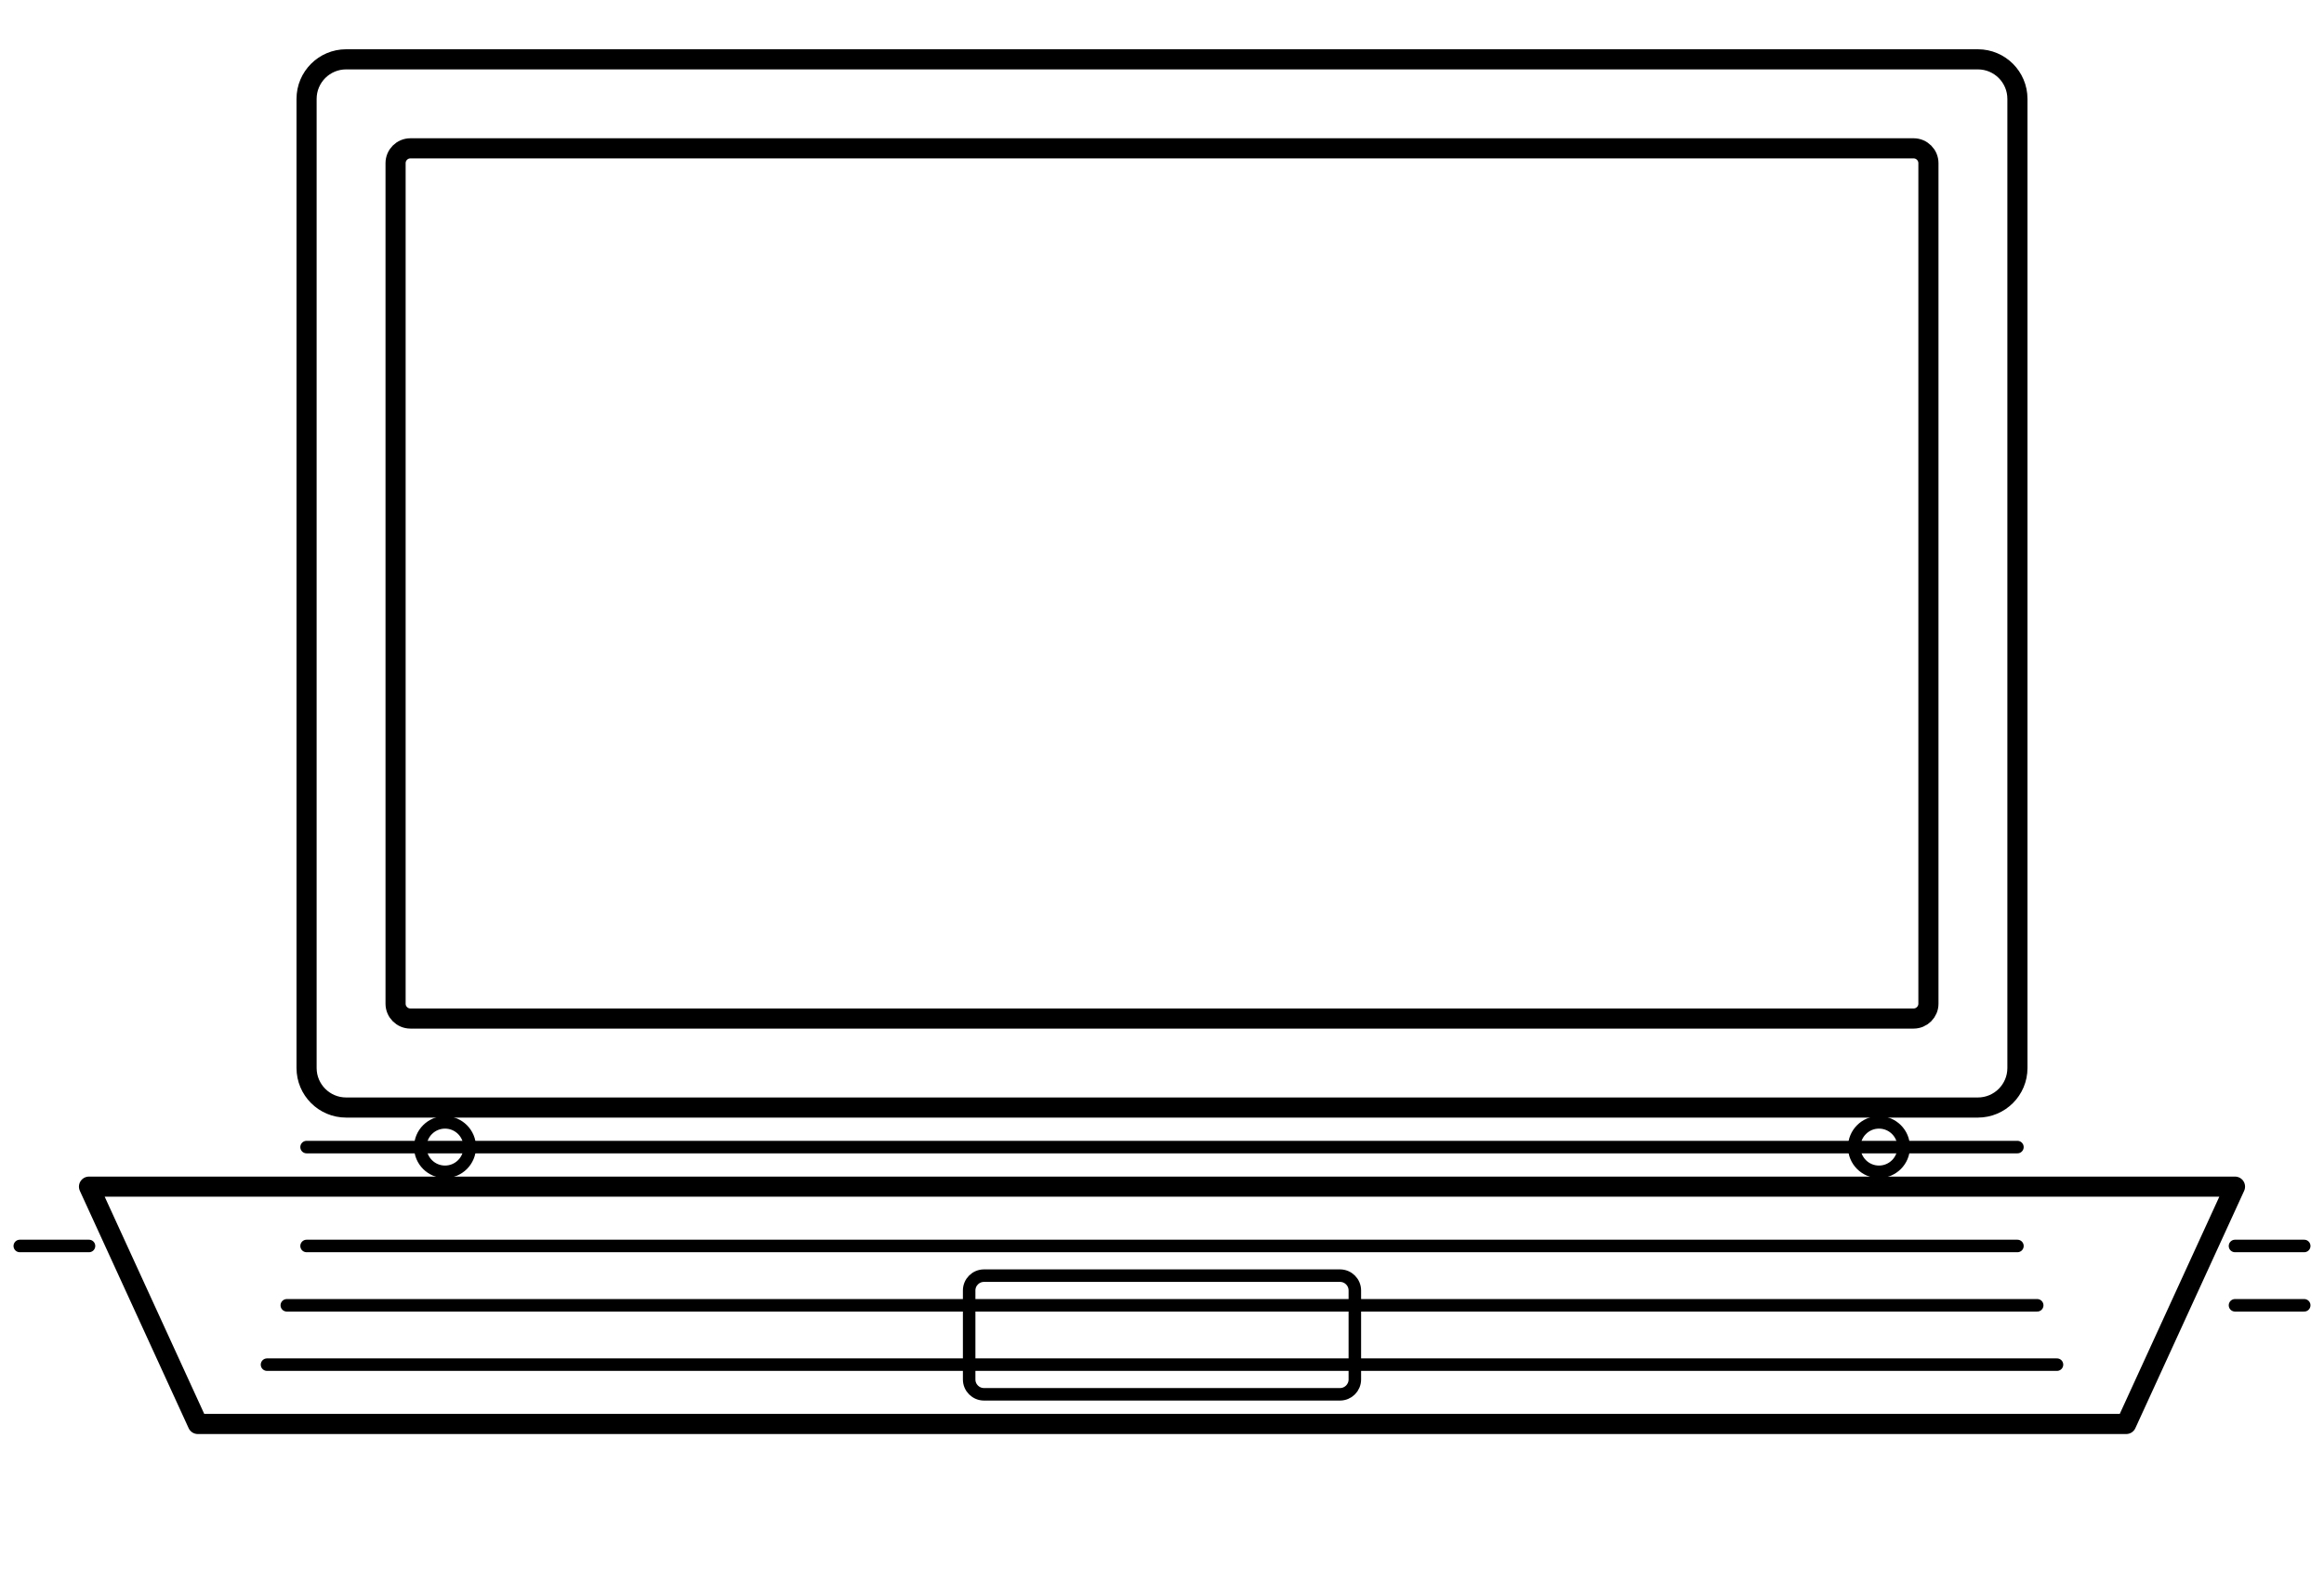
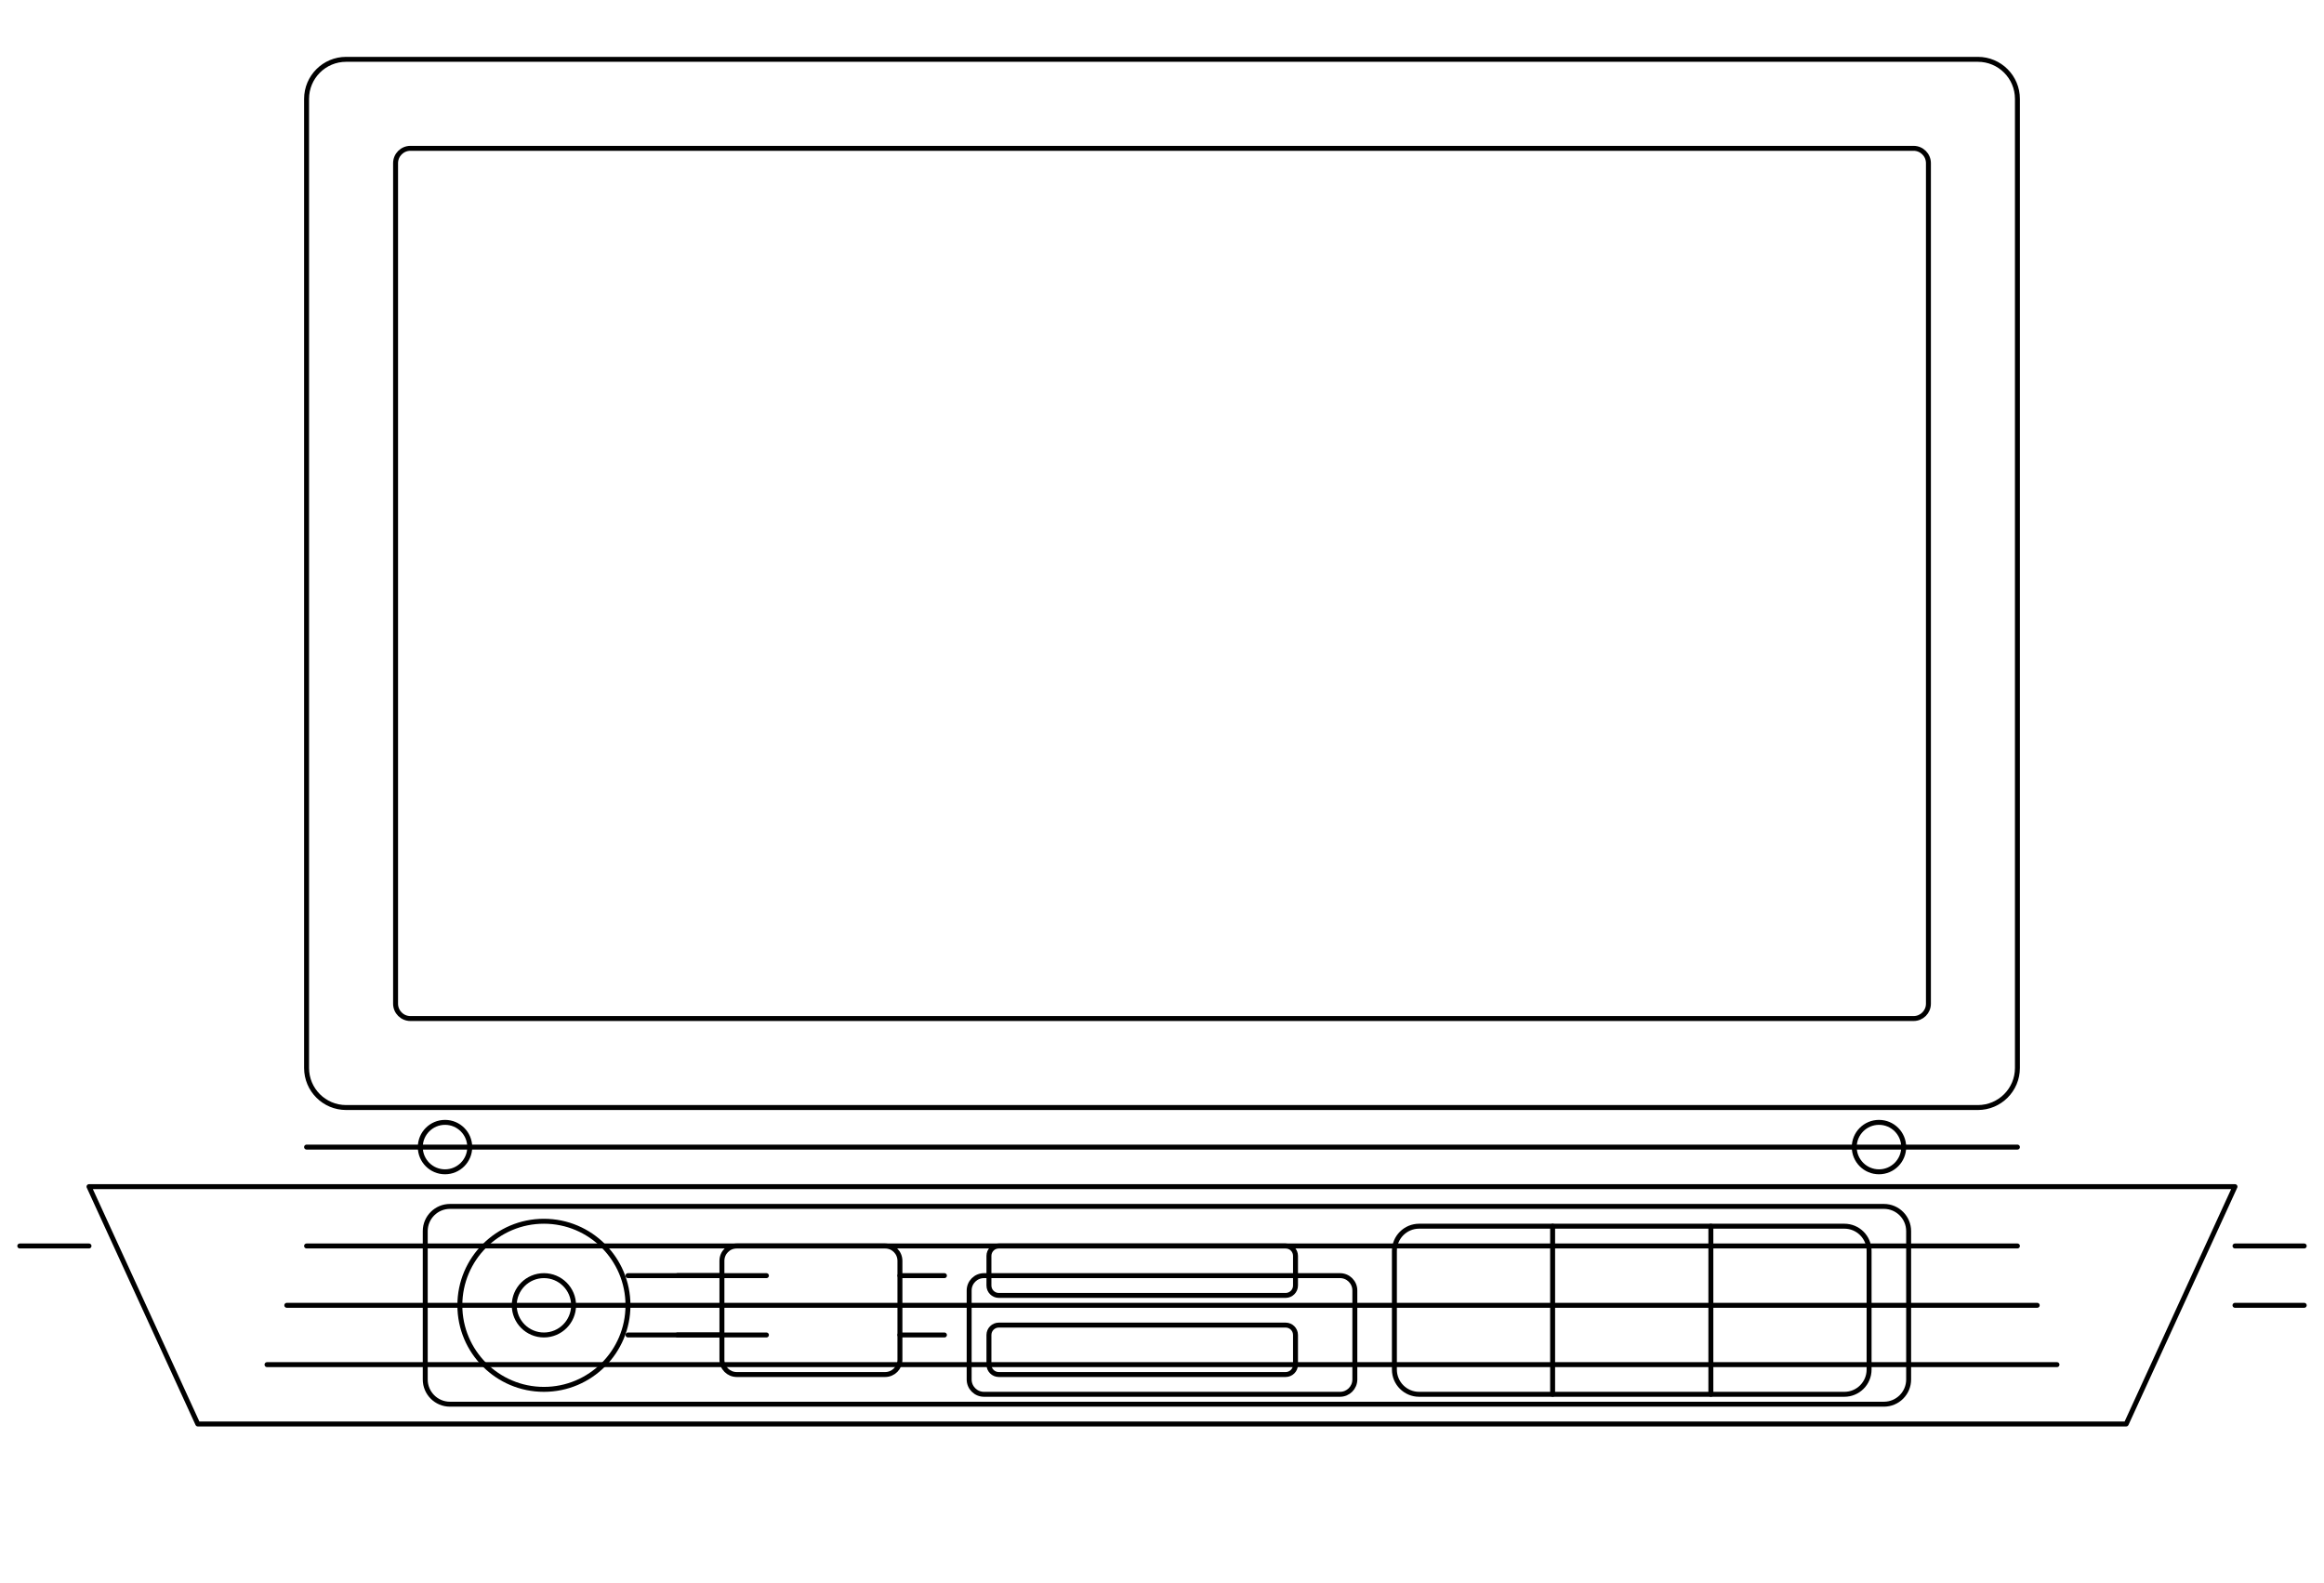
- <svg xmlns="http://www.w3.org/2000/svg" width="470" height="320" viewBox="0 0 470 320" fill="none" stroke="currentColor" stroke-linecap="round" stroke-linejoin="round" vector-effect="non-scaling-stroke" role="img" aria-label="notebook">
+ <svg xmlns="http://www.w3.org/2000/svg" viewBox="0 0 470 320" fill="none" stroke="currentColor" stroke-linecap="round" stroke-linejoin="round">
  <g id="level-0-universe">
-     <g id="lid" data-material="aluminium" data-stroke="line" stroke-width="4.07">
+     <g id="lid" data-material="aluminium" data-stroke="line">
      <rect x="62" y="12" width="346" height="212" rx="8" />
    </g>
-     <g id="screen" data-material="glass" data-stroke="line" stroke-width="4.07">
+     <g id="screen" data-material="glass" data-stroke="line">
      <rect x="80" y="30" width="310" height="176" rx="3" />
    </g>
-     <g id="base" data-material="aluminium" data-stroke="line" stroke-width="4.07">
+     <g id="base" data-material="aluminium" data-stroke="line">
      <path d="M18 240 H452 L430 288 H40 Z" />
    </g>
  </g>
  <g id="level-1-structure">
-     <g id="hinge" data-material="steel" data-stroke="fine" stroke-width="2.53">
+     <g id="hinge" data-material="steel" data-stroke="fine">
      <path d="M62 232 h346" />
      <circle cx="90" cy="232" r="5" />
      <circle cx="380" cy="232" r="5" />
    </g>
-     <g id="keyboard" data-material="polymers" data-stroke="fine" stroke-width="2.53">
+     <g id="keyboard" data-material="polymers" data-stroke="fine">
      <path d="M62 252 H408 M58 264 H412 M54 276 H416" />
    </g>
-     <g id="trackpad" data-material="polymers" data-stroke="fine" stroke-width="2.53">
+     <g id="trackpad" data-material="polymers" data-stroke="fine">
      <rect x="196" y="258" width="78" height="24" rx="3" />
    </g>
-     <g id="ports" data-material="copper" data-stroke="fine" stroke-width="2.53">
+     <g id="ports" data-material="copper" data-stroke="fine">
      <path d="M452 252 h14 M452 264 h14 M18 252 h-14" />
    </g>
  </g>
-   <g id="level-2-internal" style="display:none">
-     <g id="motherboard" data-material="silicon" data-stroke="line" stroke-width="4.07">
+   <g id="level-2-internal">
+     <g id="motherboard" data-material="silicon" data-stroke="line">
      <rect x="86" y="244" width="300" height="40" rx="5" />
    </g>
-     <g id="processor" data-material="gold" data-stroke="line" stroke-width="4.07">
+     <g id="processor" data-material="gold" data-stroke="line">
      <rect x="146" y="252" width="36" height="26" rx="3" />
      <path d="M146 258 h-9 M146 270 h-9 M182 258 h9 M182 270 h9" />
    </g>
-     <g id="memory" data-material="gold" data-stroke="fine" stroke-width="2.53">
+     <g id="memory" data-material="gold" data-stroke="fine">
      <rect x="200" y="252" width="62" height="10" rx="2" />
      <rect x="200" y="268" width="62" height="10" rx="2" />
    </g>
-     <g id="battery" data-material="lithium" data-stroke="line" stroke-width="4.07">
+     <g id="battery" data-material="lithium" data-stroke="line">
      <rect x="282" y="248" width="96" height="34" rx="5" />
-       <path d="M314 248 v34 M346 248 v34" stroke-dasharray="5 6" />
+       <path d="M314 248 v34 M346 248 v34" />
    </g>
-     <g id="cooler" data-material="copper" data-stroke="line" stroke-width="4.07">
+     <g id="cooler" data-material="copper" data-stroke="line">
      <circle cx="110" cy="264" r="17" />
      <circle cx="110" cy="264" r="6" />
      <path d="M127 258 h28 M127 270 h28" />
    </g>
  </g>
</svg>
